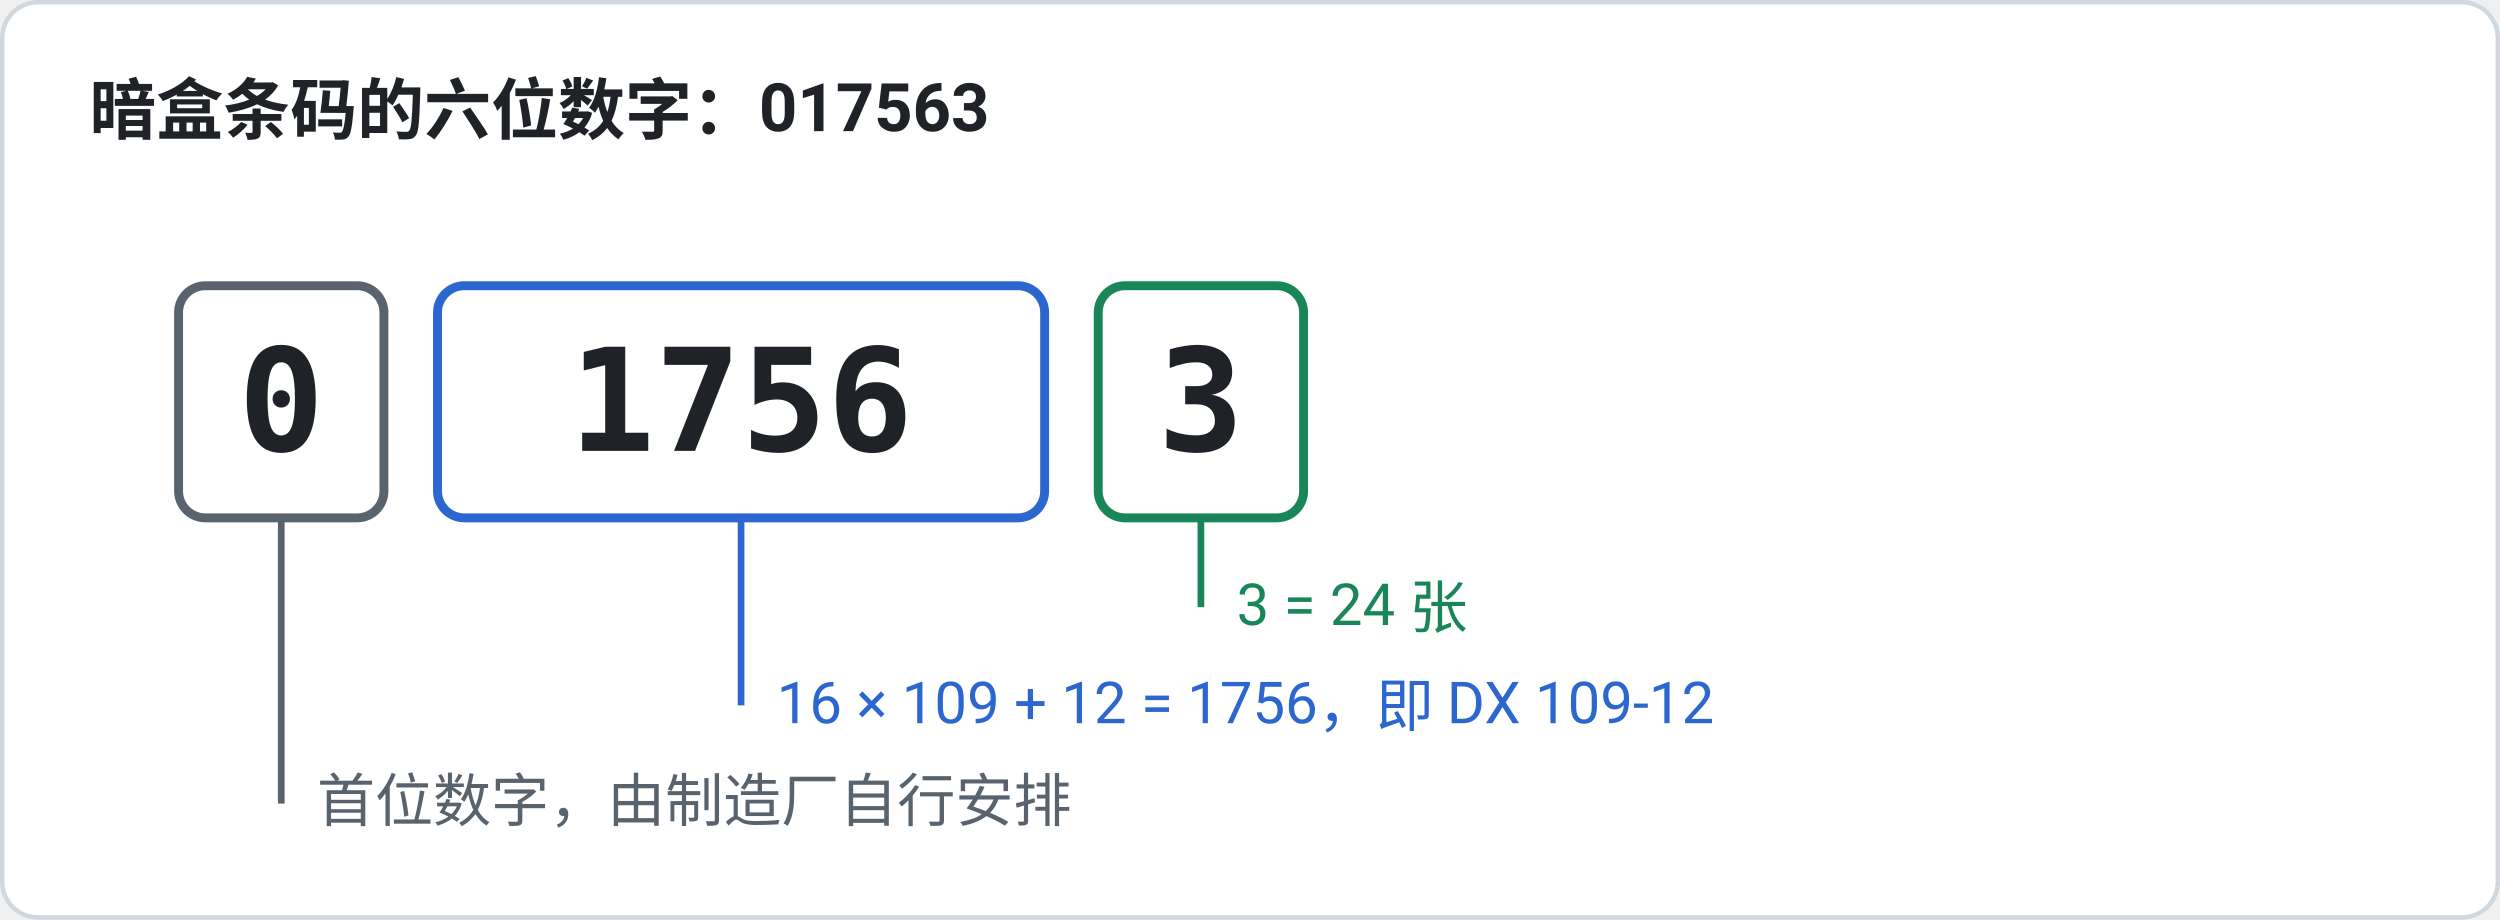
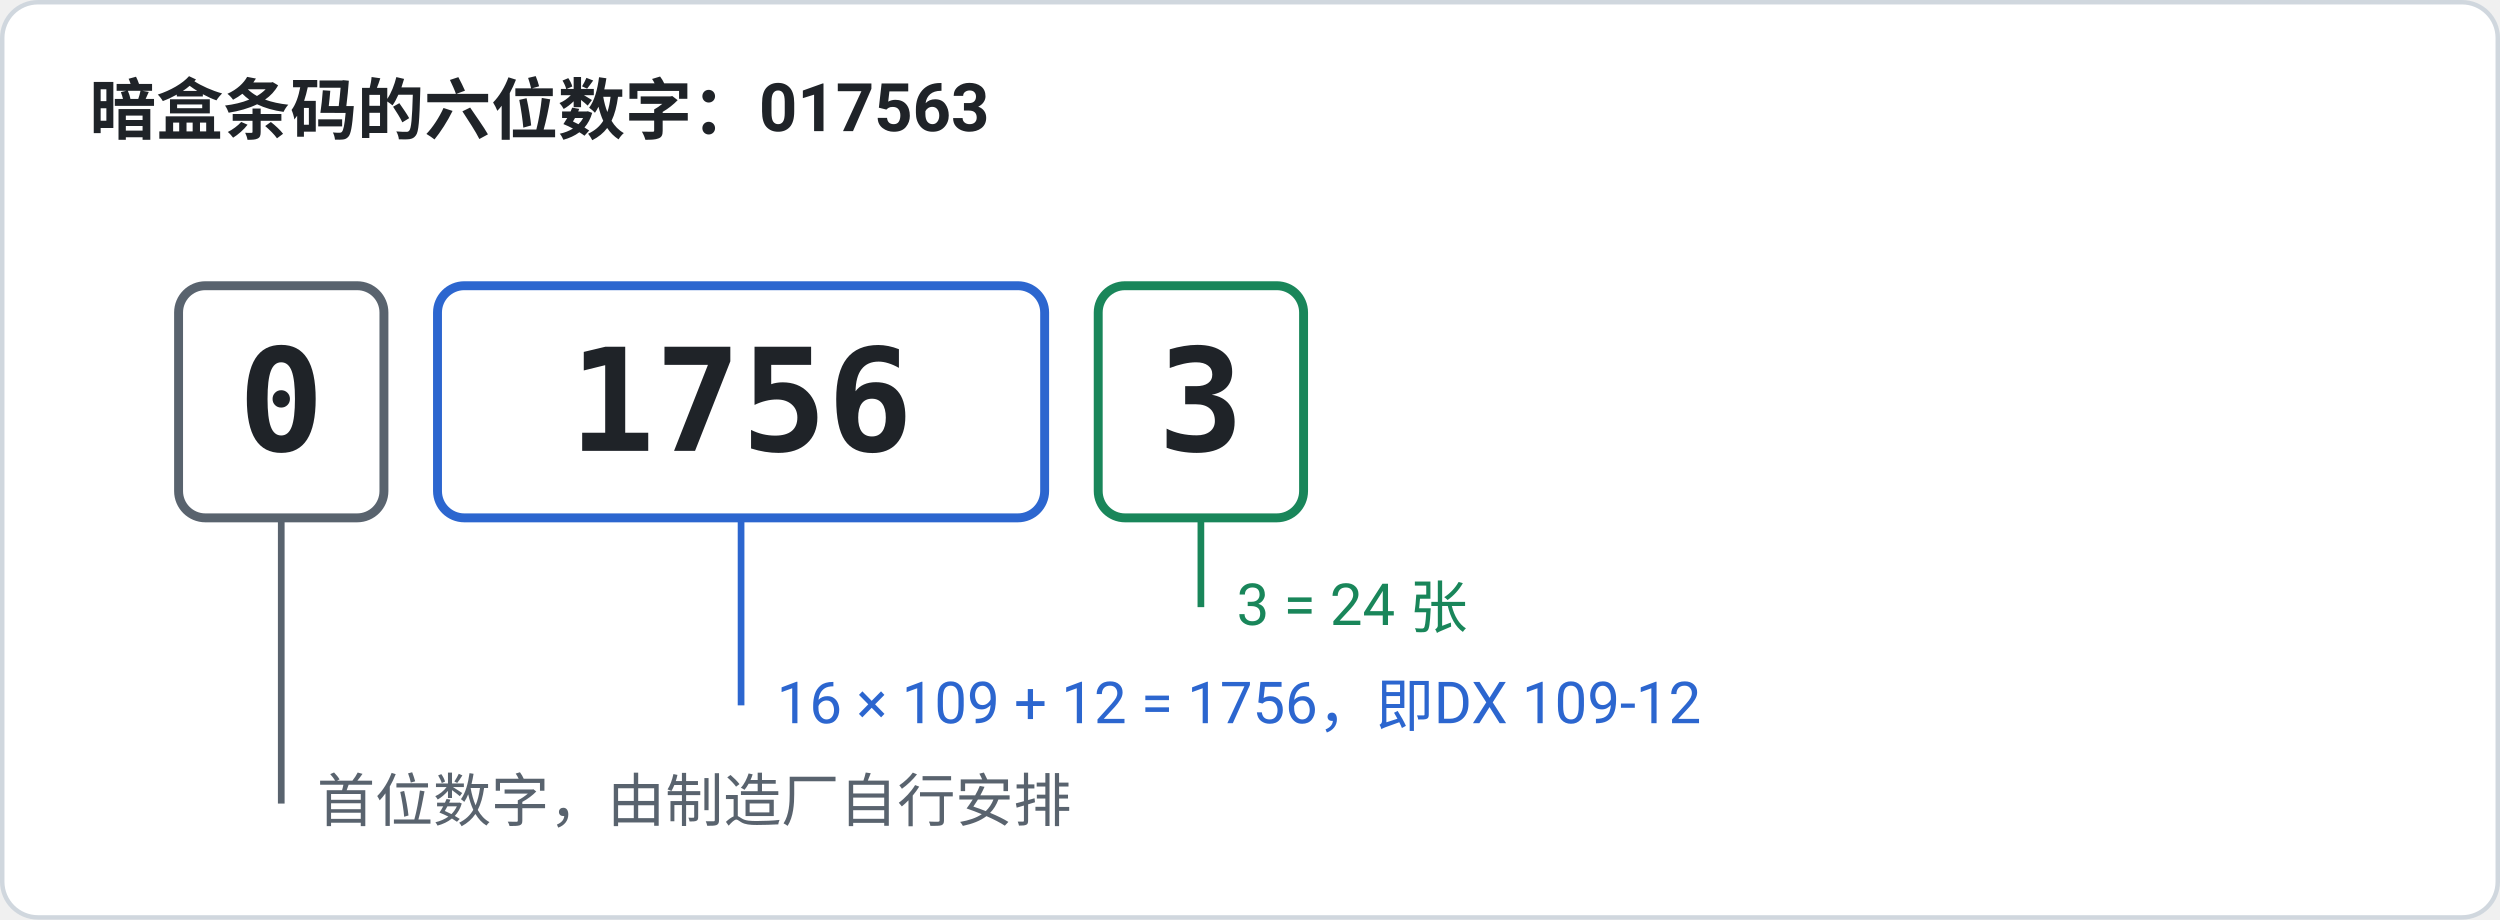
<svg xmlns="http://www.w3.org/2000/svg" viewBox="0 0 560 206" width="560" height="206" role="img" aria-label="暗盒条码的六位数字：017563">
  <g font-family="system-ui, -apple-system, 'Segoe UI', Roboto, 'Noto Sans', 'PingFang SC', 'Hiragino Sans GB', 'Microsoft YaHei', 'Noto Sans CJK SC', sans-serif">
    <rect x="0.5" y="0.5" width="559" height="205" rx="8" fill="#ffffff" stroke="#d0d7de" />
    <text x="20" y="30" font-size="15" font-weight="650" fill="#1f2328" text-anchor="start">暗盒条码的六位数字：017563</text>
    <rect x="40" y="64" width="46" height="52" rx="6" fill="none" stroke="#59636e" stroke-width="2" />
    <text x="63" y="101" font-size="32" font-weight="700" fill="#1f2328" text-anchor="middle" font-family="ui-monospace, 'SF Mono', Menlo, Consolas, 'DejaVu Sans Mono', monospace">0</text>
    <rect x="98" y="64" width="136" height="52" rx="6" fill="none" stroke="#2c66cf" stroke-width="2" />
    <text x="166" y="101" font-size="32" font-weight="700" fill="#1f2328" text-anchor="middle" font-family="ui-monospace, 'SF Mono', Menlo, Consolas, 'DejaVu Sans Mono', monospace">1756</text>
    <rect x="246" y="64" width="46" height="52" rx="6" fill="none" stroke="#19865a" stroke-width="2" />
    <text x="269" y="101" font-size="32" font-weight="700" fill="#1f2328" text-anchor="middle" font-family="ui-monospace, 'SF Mono', Menlo, Consolas, 'DejaVu Sans Mono', monospace">3</text>
    <line x1="63" y1="116" x2="63" y2="180" stroke="#59636e" stroke-width="1.5" />
    <text x="71" y="184" font-size="13" font-weight="400" fill="#59636e" text-anchor="start">首位数字，由制造厂自行安排</text>
    <line x1="166" y1="116" x2="166" y2="158" stroke="#2c66cf" stroke-width="1.5" />
-     <text x="174" y="162" font-size="13" font-weight="400" fill="#2c66cf" text-anchor="start">16 × 109 + 12 = 1756，即 DX 109-12</text>
+     <text x="174" y="162" font-size="13" font-weight="400" fill="#2c66cf" text-anchor="start">16 × 109 + 12 = 1756，即DX 109-12</text>
    <line x1="269" y1="116" x2="269" y2="136" stroke="#19865a" stroke-width="1.5" />
    <text x="277" y="140" font-size="13" font-weight="400" fill="#19865a" text-anchor="start">3 = 24 张</text>
  </g>
</svg>
